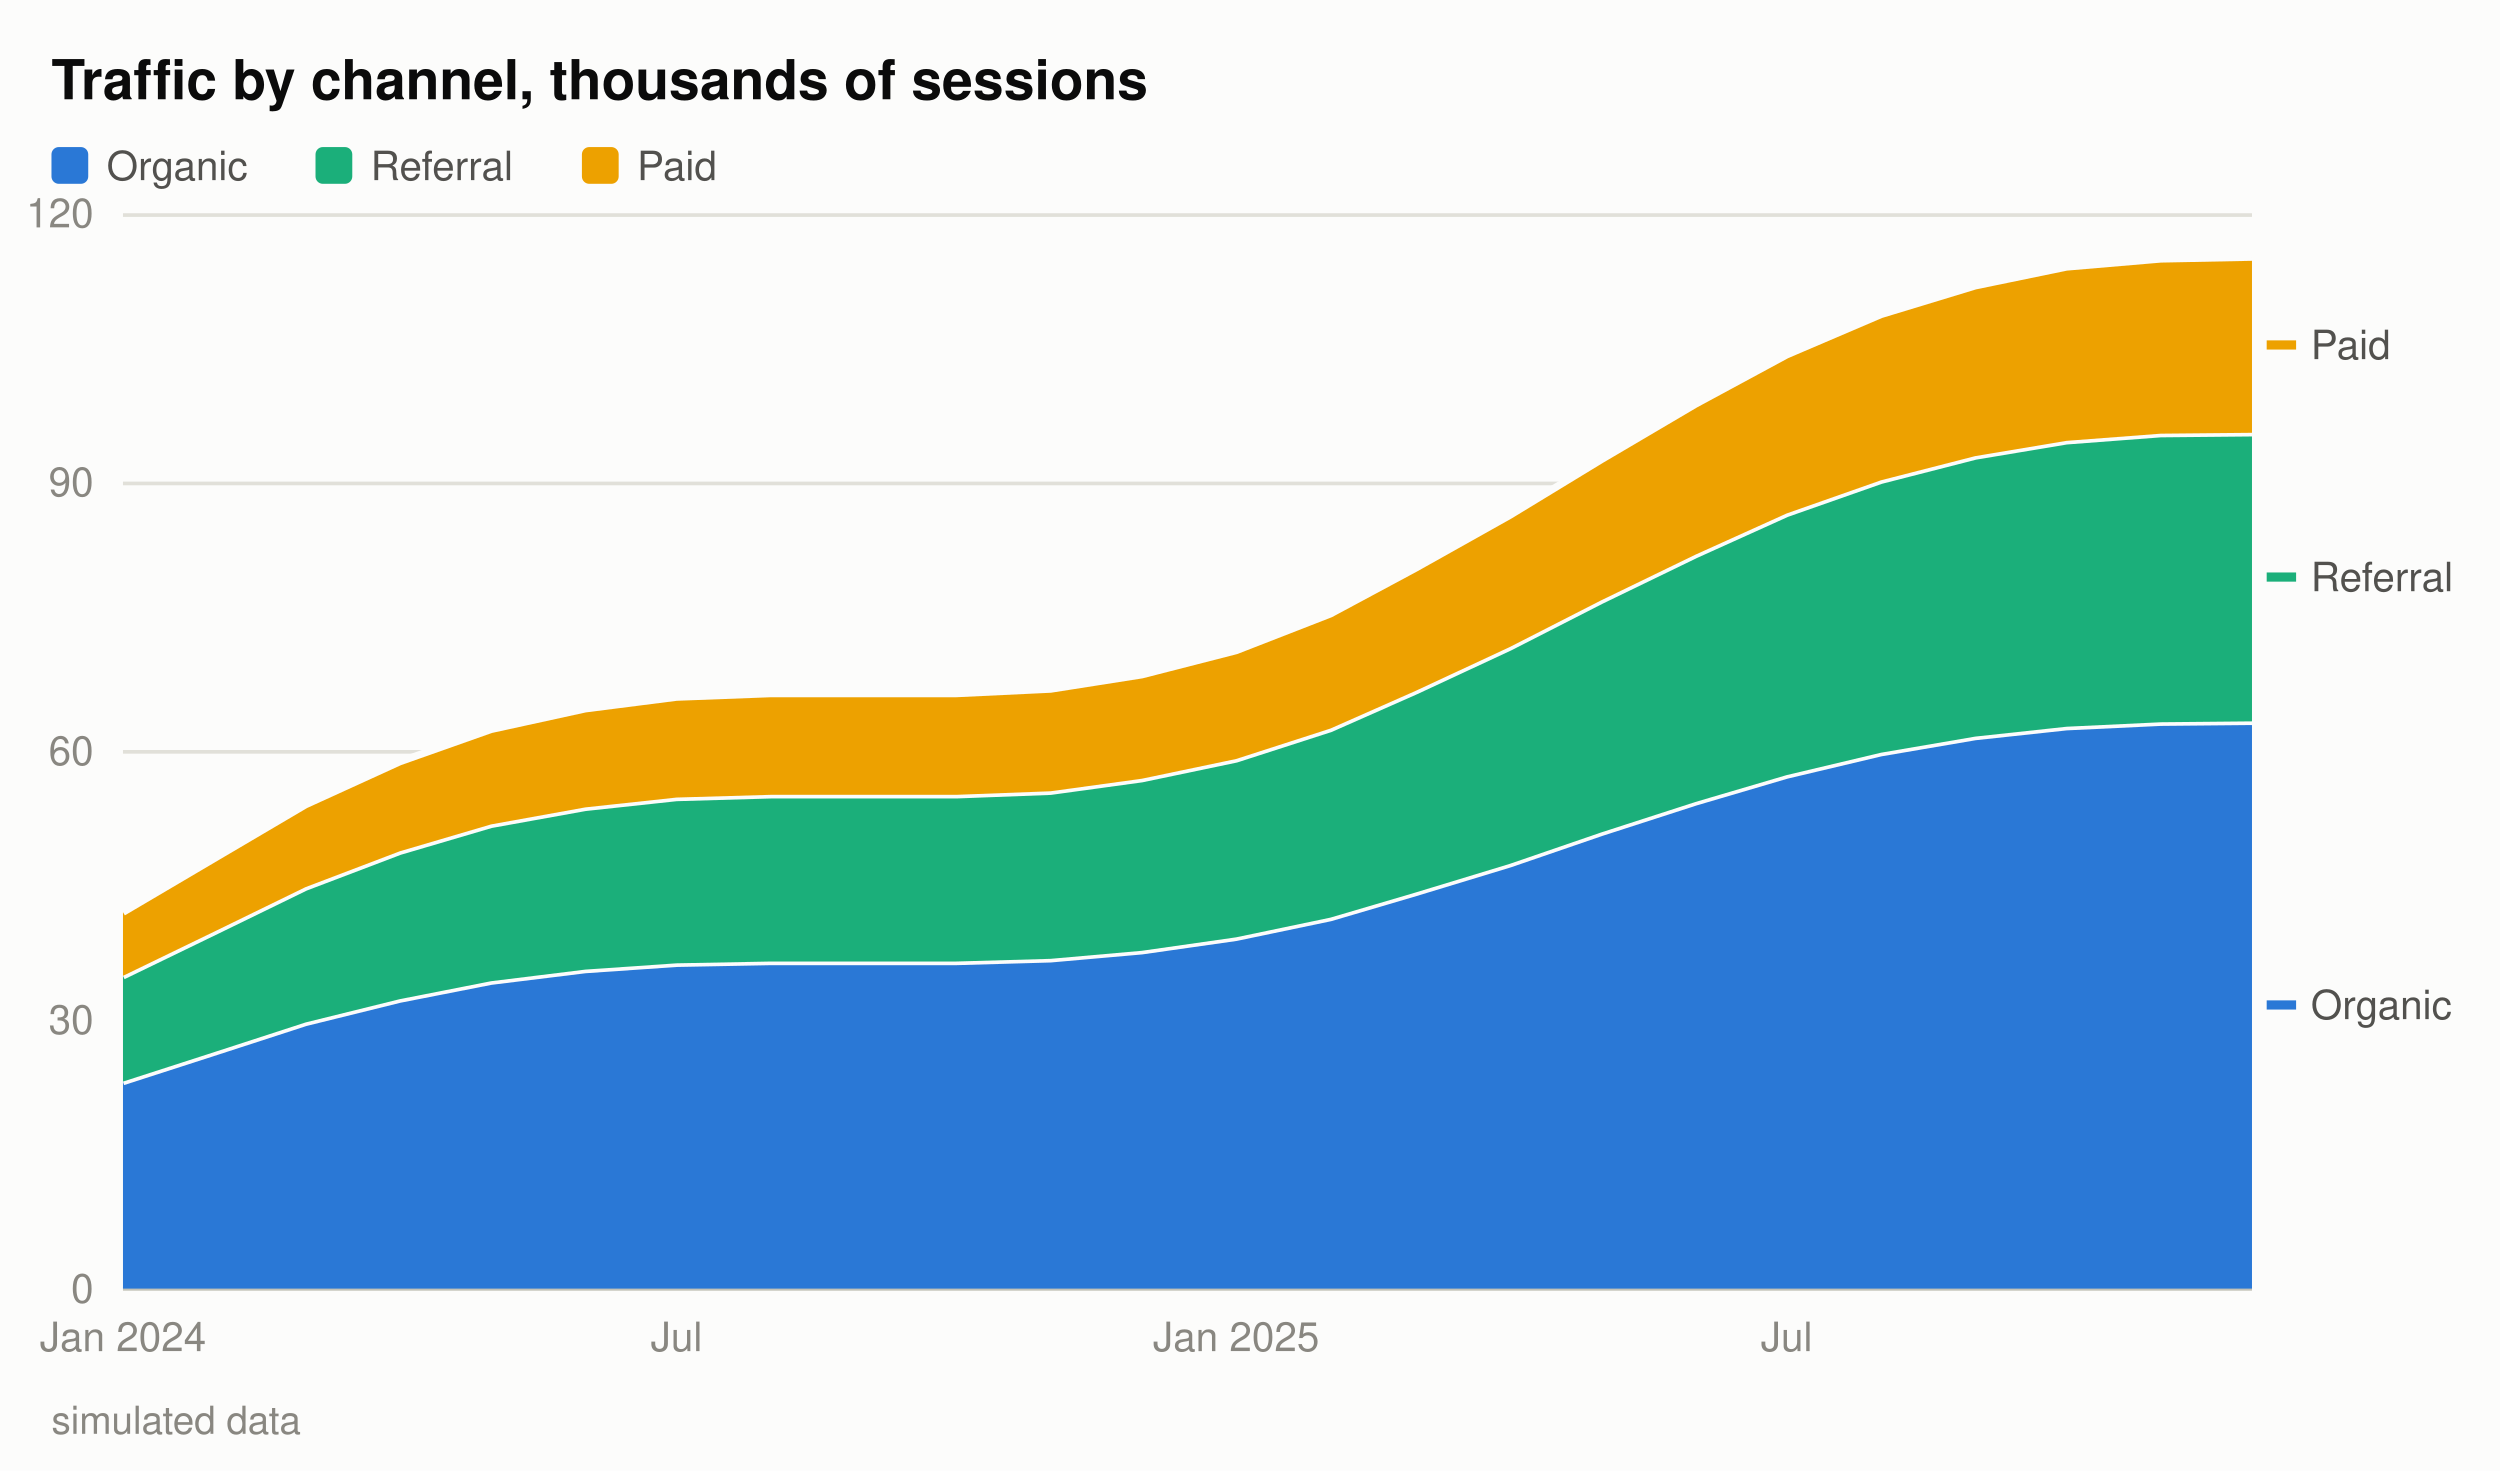
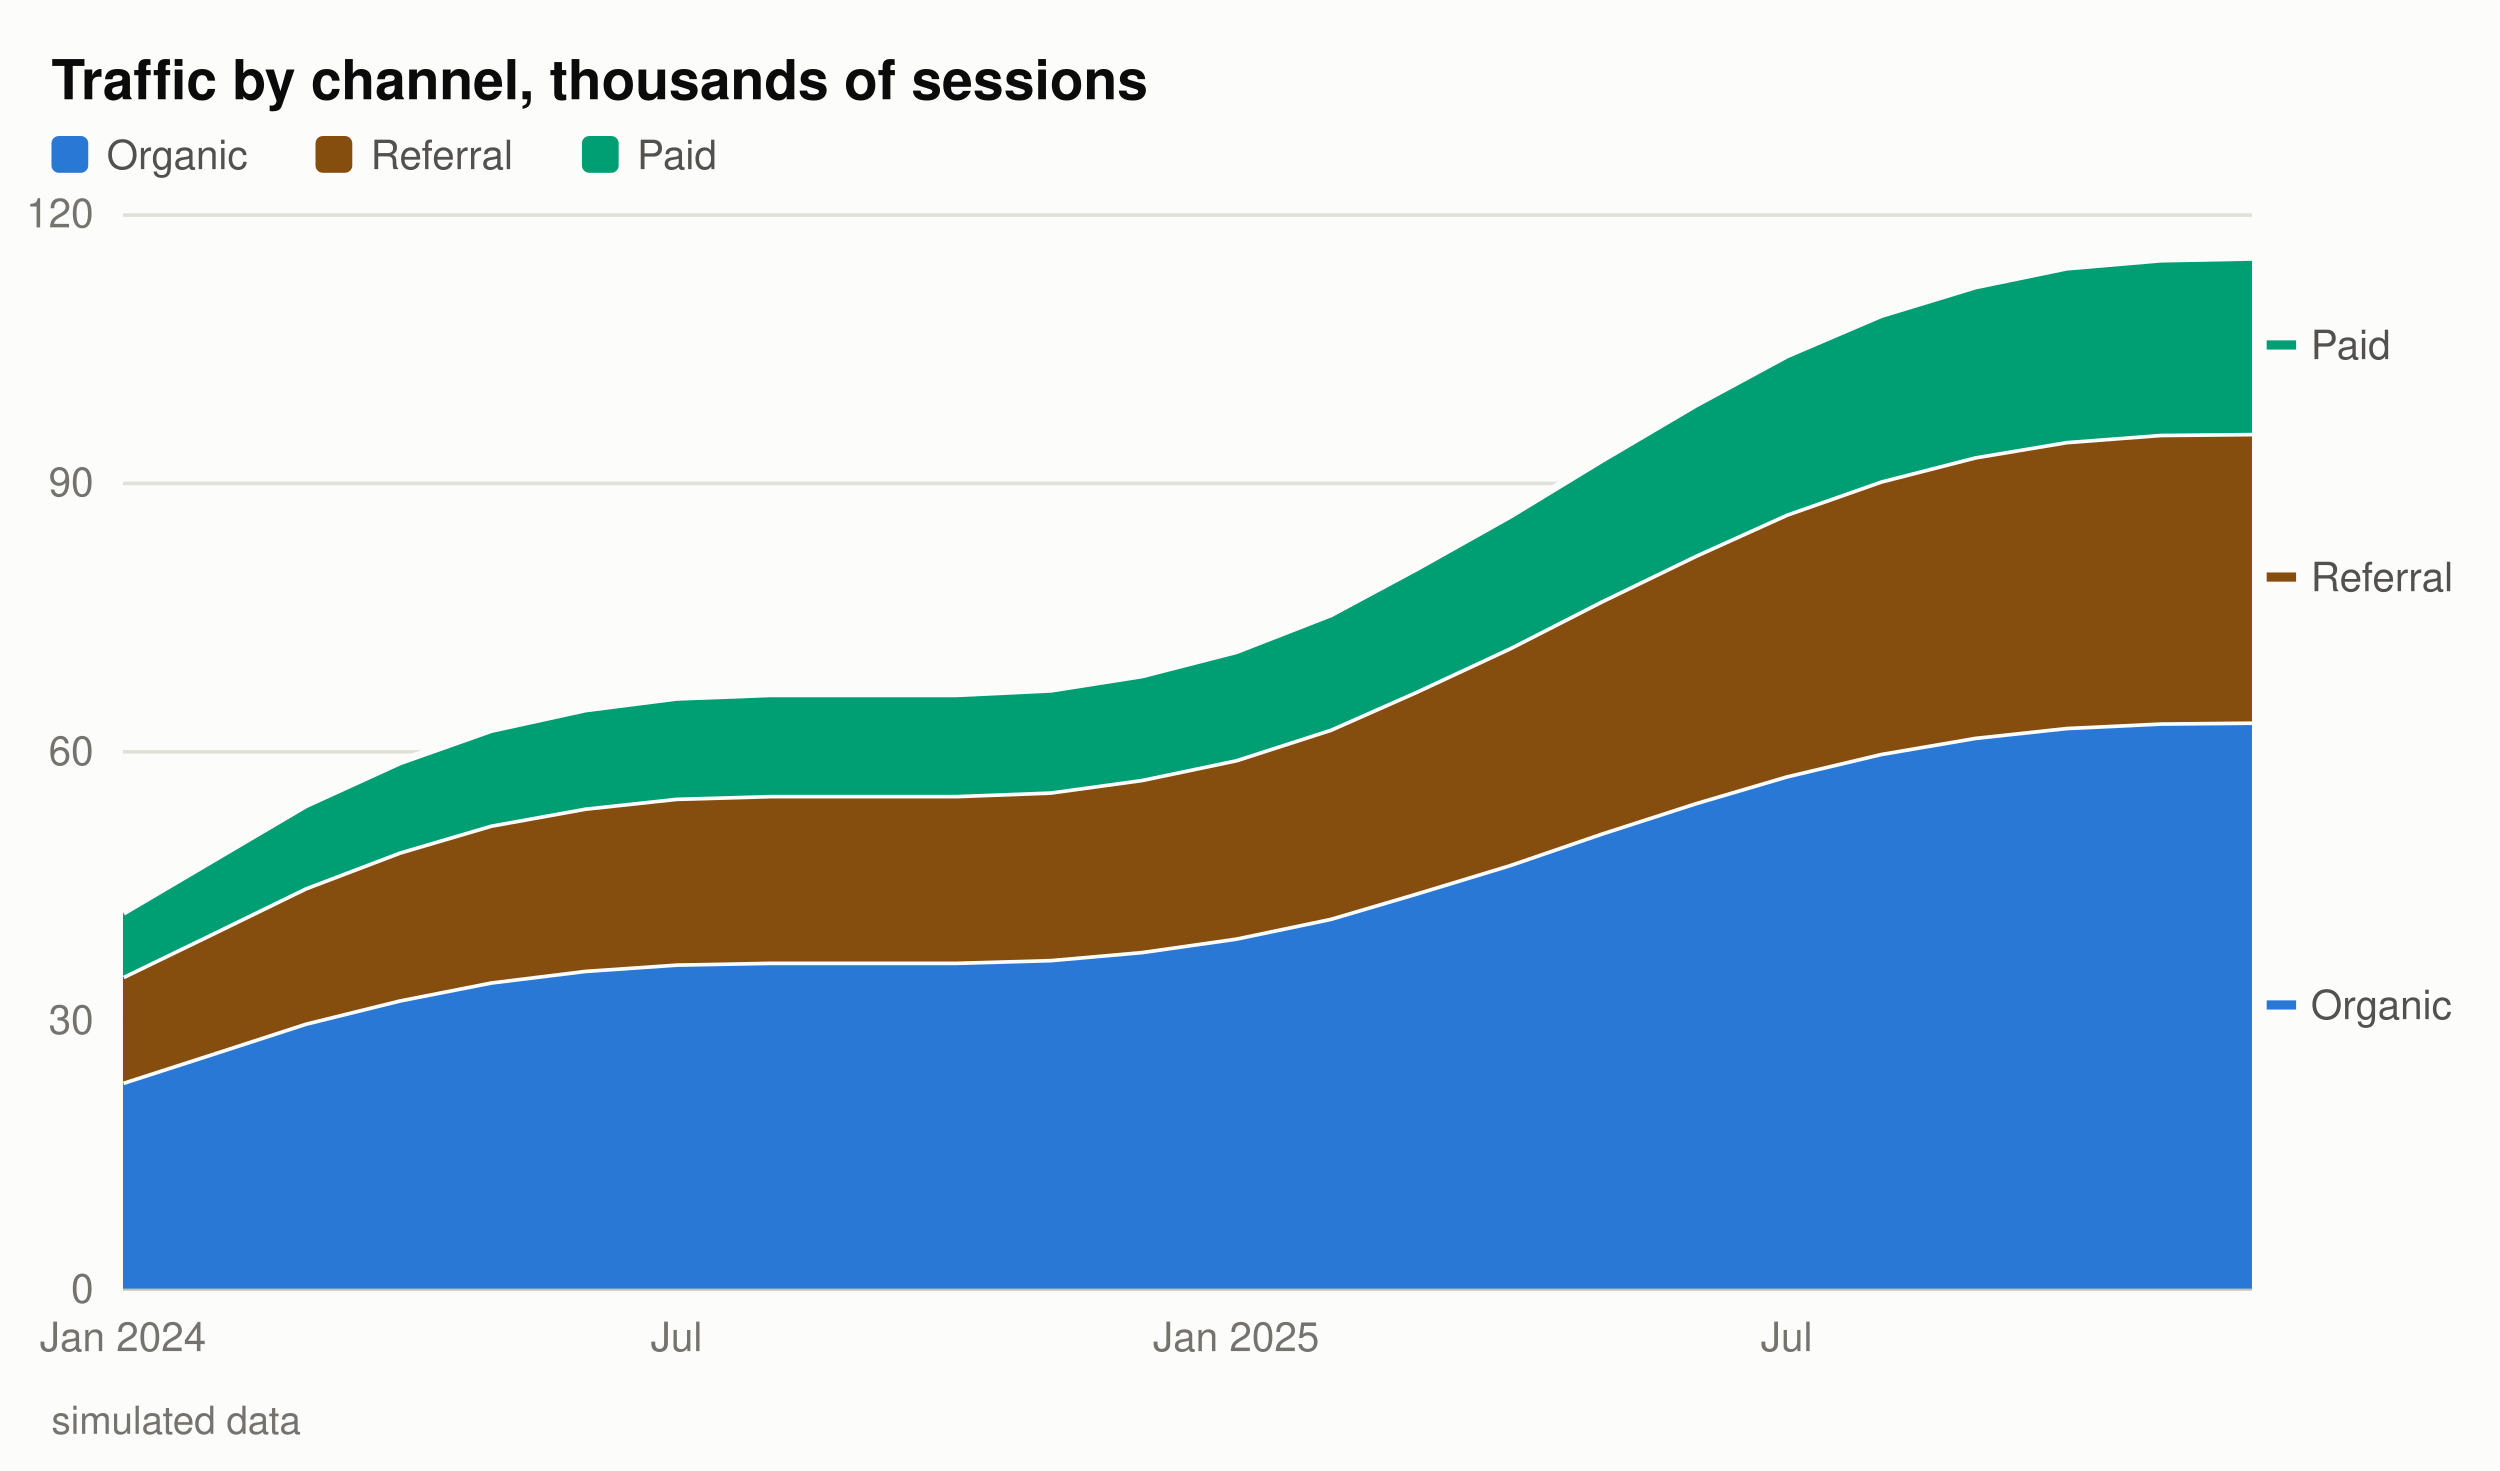
<svg xmlns="http://www.w3.org/2000/svg" viewBox="0 0 680 400" width="680" height="400" role="img" font-family="system-ui, -apple-system, &quot;Segoe UI&quot;, Helvetica, Arial, sans-serif">
  <rect x="0" y="0" width="680" height="400" fill="#fcfcfb" />
  <line x1="33.45" x2="612.54" y1="350.5" y2="350.5" stroke="#c3c2b7" stroke-width="1" />
  <line x1="33.45" x2="612.54" y1="277.5" y2="277.5" stroke="#e1e0d9" stroke-width="1" />
  <line x1="33.45" x2="612.54" y1="204.5" y2="204.5" stroke="#e1e0d9" stroke-width="1" />
  <line x1="33.45" x2="612.54" y1="131.5" y2="131.5" stroke="#e1e0d9" stroke-width="1" />
  <line x1="33.45" x2="612.54" y1="58.5" y2="58.5" stroke="#e1e0d9" stroke-width="1" />
  <line x1="33.45" x2="612.54" y1="350.5" y2="350.5" stroke="#c3c2b7" stroke-width="1" />
  <defs>
    <clipPath id="limnclip9">
-       <rect x="27.45" y="52" width="586.09" height="304.5" />
+       <rect x="27.45" y="52" width="591.09" height="304.5" />
    </clipPath>
  </defs>
  <g clip-path="url(#limnclip9)">
    <path d="M33.45 294.19 L59.09 285.91 L83.09 278.11 L108.73 271.77 L133.55 266.89 L159.19 263.73 L184.01 262.02 L209.66 261.53 L235.3 261.53 L260.12 261.53 L285.77 260.8 L310.58 258.61 L336.23 254.95 L361.87 249.59 L385.04 242.76 L410.68 234.96 L435.5 226.43 L461.15 218.14 L485.96 210.83 L511.61 204.74 L537.26 200.35 L562.07 197.67 L587.72 196.45 L612.54 196.21 L612.54 350.5 L587.72 350.5 L562.07 350.5 L537.26 350.5 L511.61 350.5 L485.96 350.5 L461.15 350.5 L435.5 350.5 L410.68 350.5 L385.04 350.5 L361.87 350.5 L336.23 350.5 L310.58 350.5 L285.77 350.5 L260.12 350.5 L235.3 350.5 L209.66 350.5 L184.01 350.5 L159.19 350.5 L133.55 350.5 L108.73 350.5 L83.09 350.5 L59.09 350.5 L33.45 350.5 Z" fill="#2a78d6" />
    <path d="M33.45 294.19 L59.09 285.91 L83.09 278.11 L108.73 271.77 L133.55 266.89 L159.19 263.73 L184.01 262.02 L209.66 261.53 L235.3 261.53 L260.12 261.53 L285.77 260.8 L310.58 258.61 L336.23 254.95 L361.87 249.59 L385.04 242.76 L410.68 234.96 L435.5 226.43 L461.15 218.14 L485.96 210.83 L511.61 204.74 L537.26 200.35 L562.07 197.67 L587.72 196.45 L612.54 196.21" fill="none" stroke="#fcfcfb" stroke-width="2" />
-     <path d="M33.45 265.43 L59.09 253 L83.09 241.3 L108.73 231.55 L133.55 224.24 L159.19 219.61 L184.01 216.93 L209.66 216.19 L235.3 216.19 L260.12 216.19 L285.77 215.22 L310.58 211.81 L336.23 206.44 L361.87 198.16 L385.04 187.92 L410.68 175.98 L435.5 163.3 L461.15 150.87 L485.96 139.66 L511.61 130.64 L537.26 124.06 L562.07 119.91 L587.72 117.96 L612.54 117.72 L612.54 196.21 L587.72 196.45 L562.07 197.67 L537.26 200.35 L511.61 204.74 L485.96 210.83 L461.15 218.14 L435.5 226.43 L410.68 234.96 L385.04 242.76 L361.87 249.59 L336.23 254.95 L310.58 258.61 L285.77 260.8 L260.12 261.53 L235.3 261.53 L209.66 261.53 L184.01 262.02 L159.19 263.73 L133.55 266.89 L108.73 271.77 L83.09 278.11 L59.09 285.91 L33.45 294.19 Z" fill="#1baf7a" />
+     <path d="M33.45 265.43 L59.09 253 L83.09 241.3 L108.73 231.55 L133.55 224.24 L159.19 219.61 L184.01 216.93 L209.66 216.19 L235.3 216.19 L260.12 216.19 L285.77 215.22 L310.58 211.81 L336.23 206.44 L361.87 198.16 L385.04 187.92 L410.68 175.98 L435.5 163.3 L461.15 150.87 L485.96 139.66 L511.61 130.64 L537.26 124.06 L562.07 119.91 L587.72 117.96 L612.54 117.72 L612.54 196.21 L587.72 196.45 L562.07 197.67 L537.26 200.35 L511.61 204.74 L485.96 210.83 L461.15 218.14 L435.5 226.43 L410.68 234.96 L385.04 242.76 L361.87 249.59 L336.23 254.95 L310.58 258.61 L285.77 260.8 L260.12 261.53 L235.3 261.53 L209.66 261.53 L184.01 262.02 L159.19 263.73 L133.55 266.89 L108.73 271.77 L83.09 278.11 L59.09 285.91 L33.45 294.19 Z" fill="#854d0e" />
    <path d="M33.45 265.43 L59.09 253 L83.09 241.3 L108.73 231.55 L133.55 224.24 L159.19 219.61 L184.01 216.93 L209.66 216.19 L235.3 216.19 L260.12 216.19 L285.77 215.22 L310.58 211.81 L336.23 206.44 L361.87 198.16 L385.04 187.92 L410.68 175.98 L435.5 163.3 L461.15 150.87 L485.96 139.66 L511.61 130.64 L537.26 124.06 L562.07 119.91 L587.72 117.96 L612.54 117.72" fill="none" stroke="#fcfcfb" stroke-width="2" />
-     <path d="M33.45 248.12 L59.09 233.01 L83.09 218.88 L108.73 207.18 L133.55 198.4 L159.19 192.79 L184.01 189.62 L209.66 188.65 L235.3 188.65 L260.12 188.65 L285.77 187.43 L310.58 183.53 L336.23 176.95 L361.87 166.96 L385.04 154.52 L410.68 140.14 L435.5 125.03 L461.15 109.92 L485.96 96.51 L511.61 85.54 L537.26 77.74 L562.07 72.62 L587.72 70.43 L612.54 69.94 L612.54 117.72 L587.72 117.96 L562.07 119.91 L537.26 124.06 L511.61 130.64 L485.96 139.66 L461.15 150.87 L435.5 163.3 L410.68 175.98 L385.04 187.92 L361.87 198.16 L336.23 206.44 L310.58 211.81 L285.77 215.22 L260.12 216.19 L235.3 216.19 L209.66 216.19 L184.01 216.93 L159.19 219.61 L133.55 224.24 L108.73 231.55 L83.09 241.3 L59.09 253 L33.45 265.43 Z" fill="#eda100" />
+     <path d="M33.45 248.12 L59.09 233.01 L83.09 218.88 L108.73 207.18 L133.55 198.4 L159.19 192.79 L184.01 189.62 L209.66 188.65 L235.3 188.65 L260.12 188.65 L285.77 187.43 L310.58 183.53 L336.23 176.95 L361.87 166.96 L385.04 154.52 L410.68 140.14 L435.5 125.03 L461.15 109.92 L485.96 96.51 L511.61 85.54 L537.26 77.74 L562.07 72.62 L587.72 70.43 L612.54 69.94 L612.54 117.72 L587.72 117.96 L562.07 119.91 L537.26 124.06 L511.61 130.64 L485.96 139.66 L461.15 150.87 L435.5 163.3 L410.68 175.98 L385.04 187.92 L361.87 198.16 L336.23 206.44 L310.58 211.81 L285.77 215.22 L260.12 216.19 L235.3 216.19 L209.66 216.19 L184.01 216.93 L159.19 219.61 L133.55 224.24 L108.73 231.55 L83.09 241.3 L59.09 253 L33.45 265.43 Z" fill="#009e73" />
    <path d="M33.45 248.12 L59.09 233.01 L83.09 218.88 L108.73 207.18 L133.55 198.4 L159.19 192.79 L184.01 189.62 L209.66 188.65 L235.3 188.65 L260.12 188.65 L285.77 187.43 L310.58 183.53 L336.23 176.95 L361.87 166.96 L385.04 154.52 L410.68 140.14 L435.5 125.03 L461.15 109.92 L485.96 96.51 L511.61 85.54 L537.26 77.74 L562.07 72.62 L587.72 70.43 L612.54 69.94" fill="none" stroke="#fcfcfb" stroke-width="2" />
  </g>
-   <text x="25.45" y="350.5" dy="0.35em" text-anchor="end" style="font-variant-numeric: tabular-nums" font-size="11" fill="#898781">0</text>
-   <text x="25.45" y="277.38" dy="0.35em" text-anchor="end" style="font-variant-numeric: tabular-nums" font-size="11" fill="#898781">30</text>
-   <text x="25.45" y="204.25" dy="0.35em" text-anchor="end" style="font-variant-numeric: tabular-nums" font-size="11" fill="#898781">60</text>
-   <text x="25.45" y="131.12" dy="0.35em" text-anchor="end" style="font-variant-numeric: tabular-nums" font-size="11" fill="#898781">90</text>
-   <text x="25.45" y="58" dy="0.35em" text-anchor="end" style="font-variant-numeric: tabular-nums" font-size="11" fill="#898781">120</text>
-   <text x="33.45" y="367.5" text-anchor="middle" font-size="11" fill="#898781">Jan 2024</text>
-   <text x="184.01" y="367.5" text-anchor="middle" font-size="11" fill="#898781">Jul</text>
-   <text x="336.23" y="367.5" text-anchor="middle" font-size="11" fill="#898781">Jan 2025</text>
-   <text x="485.96" y="367.5" text-anchor="middle" font-size="11" fill="#898781">Jul</text>
+   <text x="25.45" y="350.5" dy="0.35em" text-anchor="end" style="font-variant-numeric: tabular-nums" font-size="11" fill="#75736d">0</text>
+   <text x="25.45" y="277.38" dy="0.35em" text-anchor="end" style="font-variant-numeric: tabular-nums" font-size="11" fill="#75736d">30</text>
+   <text x="25.45" y="204.25" dy="0.35em" text-anchor="end" style="font-variant-numeric: tabular-nums" font-size="11" fill="#75736d">60</text>
+   <text x="25.45" y="131.12" dy="0.35em" text-anchor="end" style="font-variant-numeric: tabular-nums" font-size="11" fill="#75736d">90</text>
+   <text x="25.45" y="58" dy="0.35em" text-anchor="end" style="font-variant-numeric: tabular-nums" font-size="11" fill="#75736d">120</text>
+   <text x="33.45" y="367.5" text-anchor="middle" font-size="11" fill="#75736d">Jan 2024</text>
+   <text x="184.01" y="367.5" text-anchor="middle" font-size="11" fill="#75736d">Jul</text>
+   <text x="336.23" y="367.5" text-anchor="middle" font-size="11" fill="#75736d">Jan 2025</text>
+   <text x="485.96" y="367.5" text-anchor="middle" font-size="11" fill="#75736d">Jul</text>
  <text x="14" y="27" fill="#0b0b0b" font-size="15" font-weight="600">Traffic by channel, thousands of sessions</text>
-   <rect x="14" y="40" width="10" height="10" rx="2" fill="#2a78d6" />
-   <text x="29" y="49" fill="#52514e" font-size="11">Organic</text>
-   <rect x="85.82" y="40" width="10" height="10" rx="2" fill="#1baf7a" />
-   <text x="100.82" y="49" fill="#52514e" font-size="11">Referral</text>
-   <rect x="158.28" y="40" width="10" height="10" rx="2" fill="#eda100" />
-   <text x="173.28" y="49" fill="#52514e" font-size="11">Paid</text>
-   <line x1="616.54" x2="624.54" y1="93.83" y2="93.83" stroke="#eda100" stroke-width="2.5" />
+   <rect x="14" y="37" width="10" height="10" rx="2" fill="#2a78d6" />
+   <text x="29" y="46" fill="#52514e" font-size="11">Organic</text>
+   <rect x="85.82" y="37" width="10" height="10" rx="2" fill="#854d0e" />
+   <text x="100.82" y="46" fill="#52514e" font-size="11">Referral</text>
+   <rect x="158.28" y="37" width="10" height="10" rx="2" fill="#009e73" />
+   <text x="173.28" y="46" fill="#52514e" font-size="11">Paid</text>
+   <line x1="616.54" x2="624.54" y1="93.83" y2="93.83" stroke="#009e73" stroke-width="2.5" />
  <text x="628.54" y="93.83" dy="0.35em" fill="#52514e" font-size="11">Paid</text>
-   <line x1="616.54" x2="624.54" y1="156.96" y2="156.96" stroke="#1baf7a" stroke-width="2.5" />
+   <line x1="616.54" x2="624.54" y1="156.96" y2="156.96" stroke="#854d0e" stroke-width="2.5" />
  <text x="628.54" y="156.96" dy="0.35em" fill="#52514e" font-size="11">Referral</text>
  <line x1="616.54" x2="624.54" y1="273.35" y2="273.35" stroke="#2a78d6" stroke-width="2.5" />
  <text x="628.54" y="273.35" dy="0.35em" fill="#52514e" font-size="11">Organic</text>
-   <text x="14" y="390" font-size="10.5" fill="#898781">simulated data</text>
+   <text x="14" y="390" font-size="10.5" fill="#75736d">simulated data</text>
</svg>
